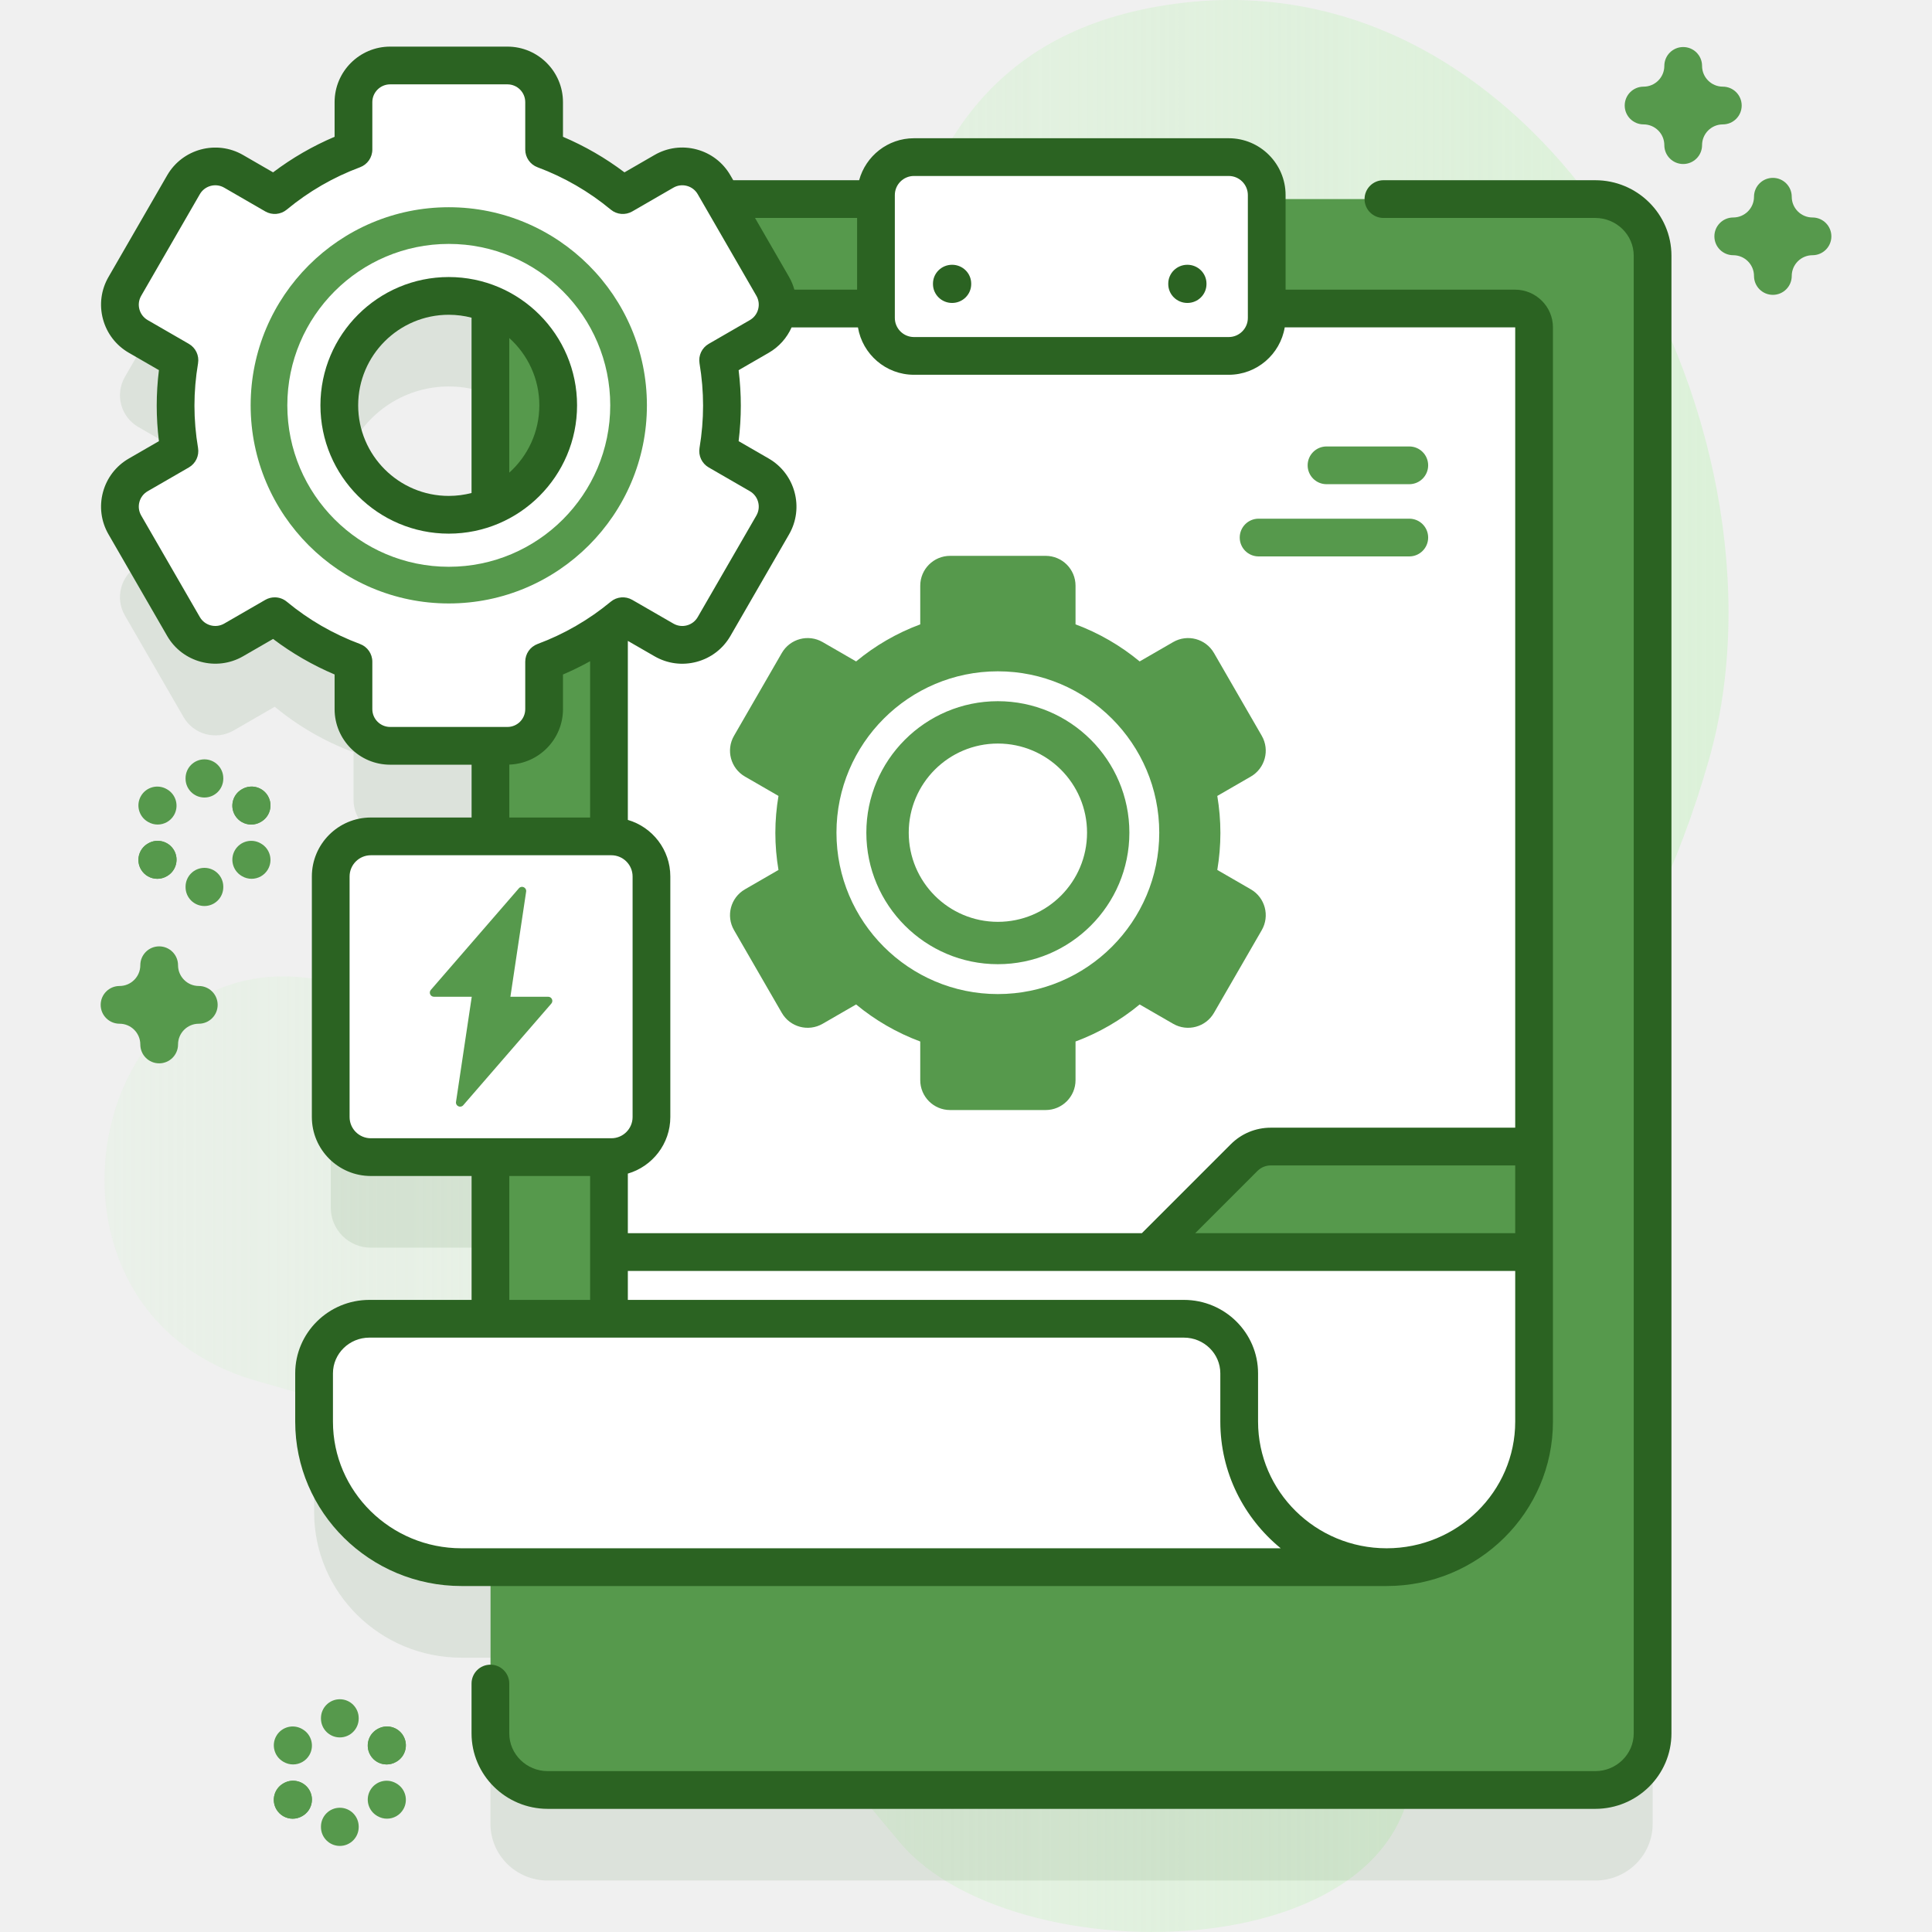
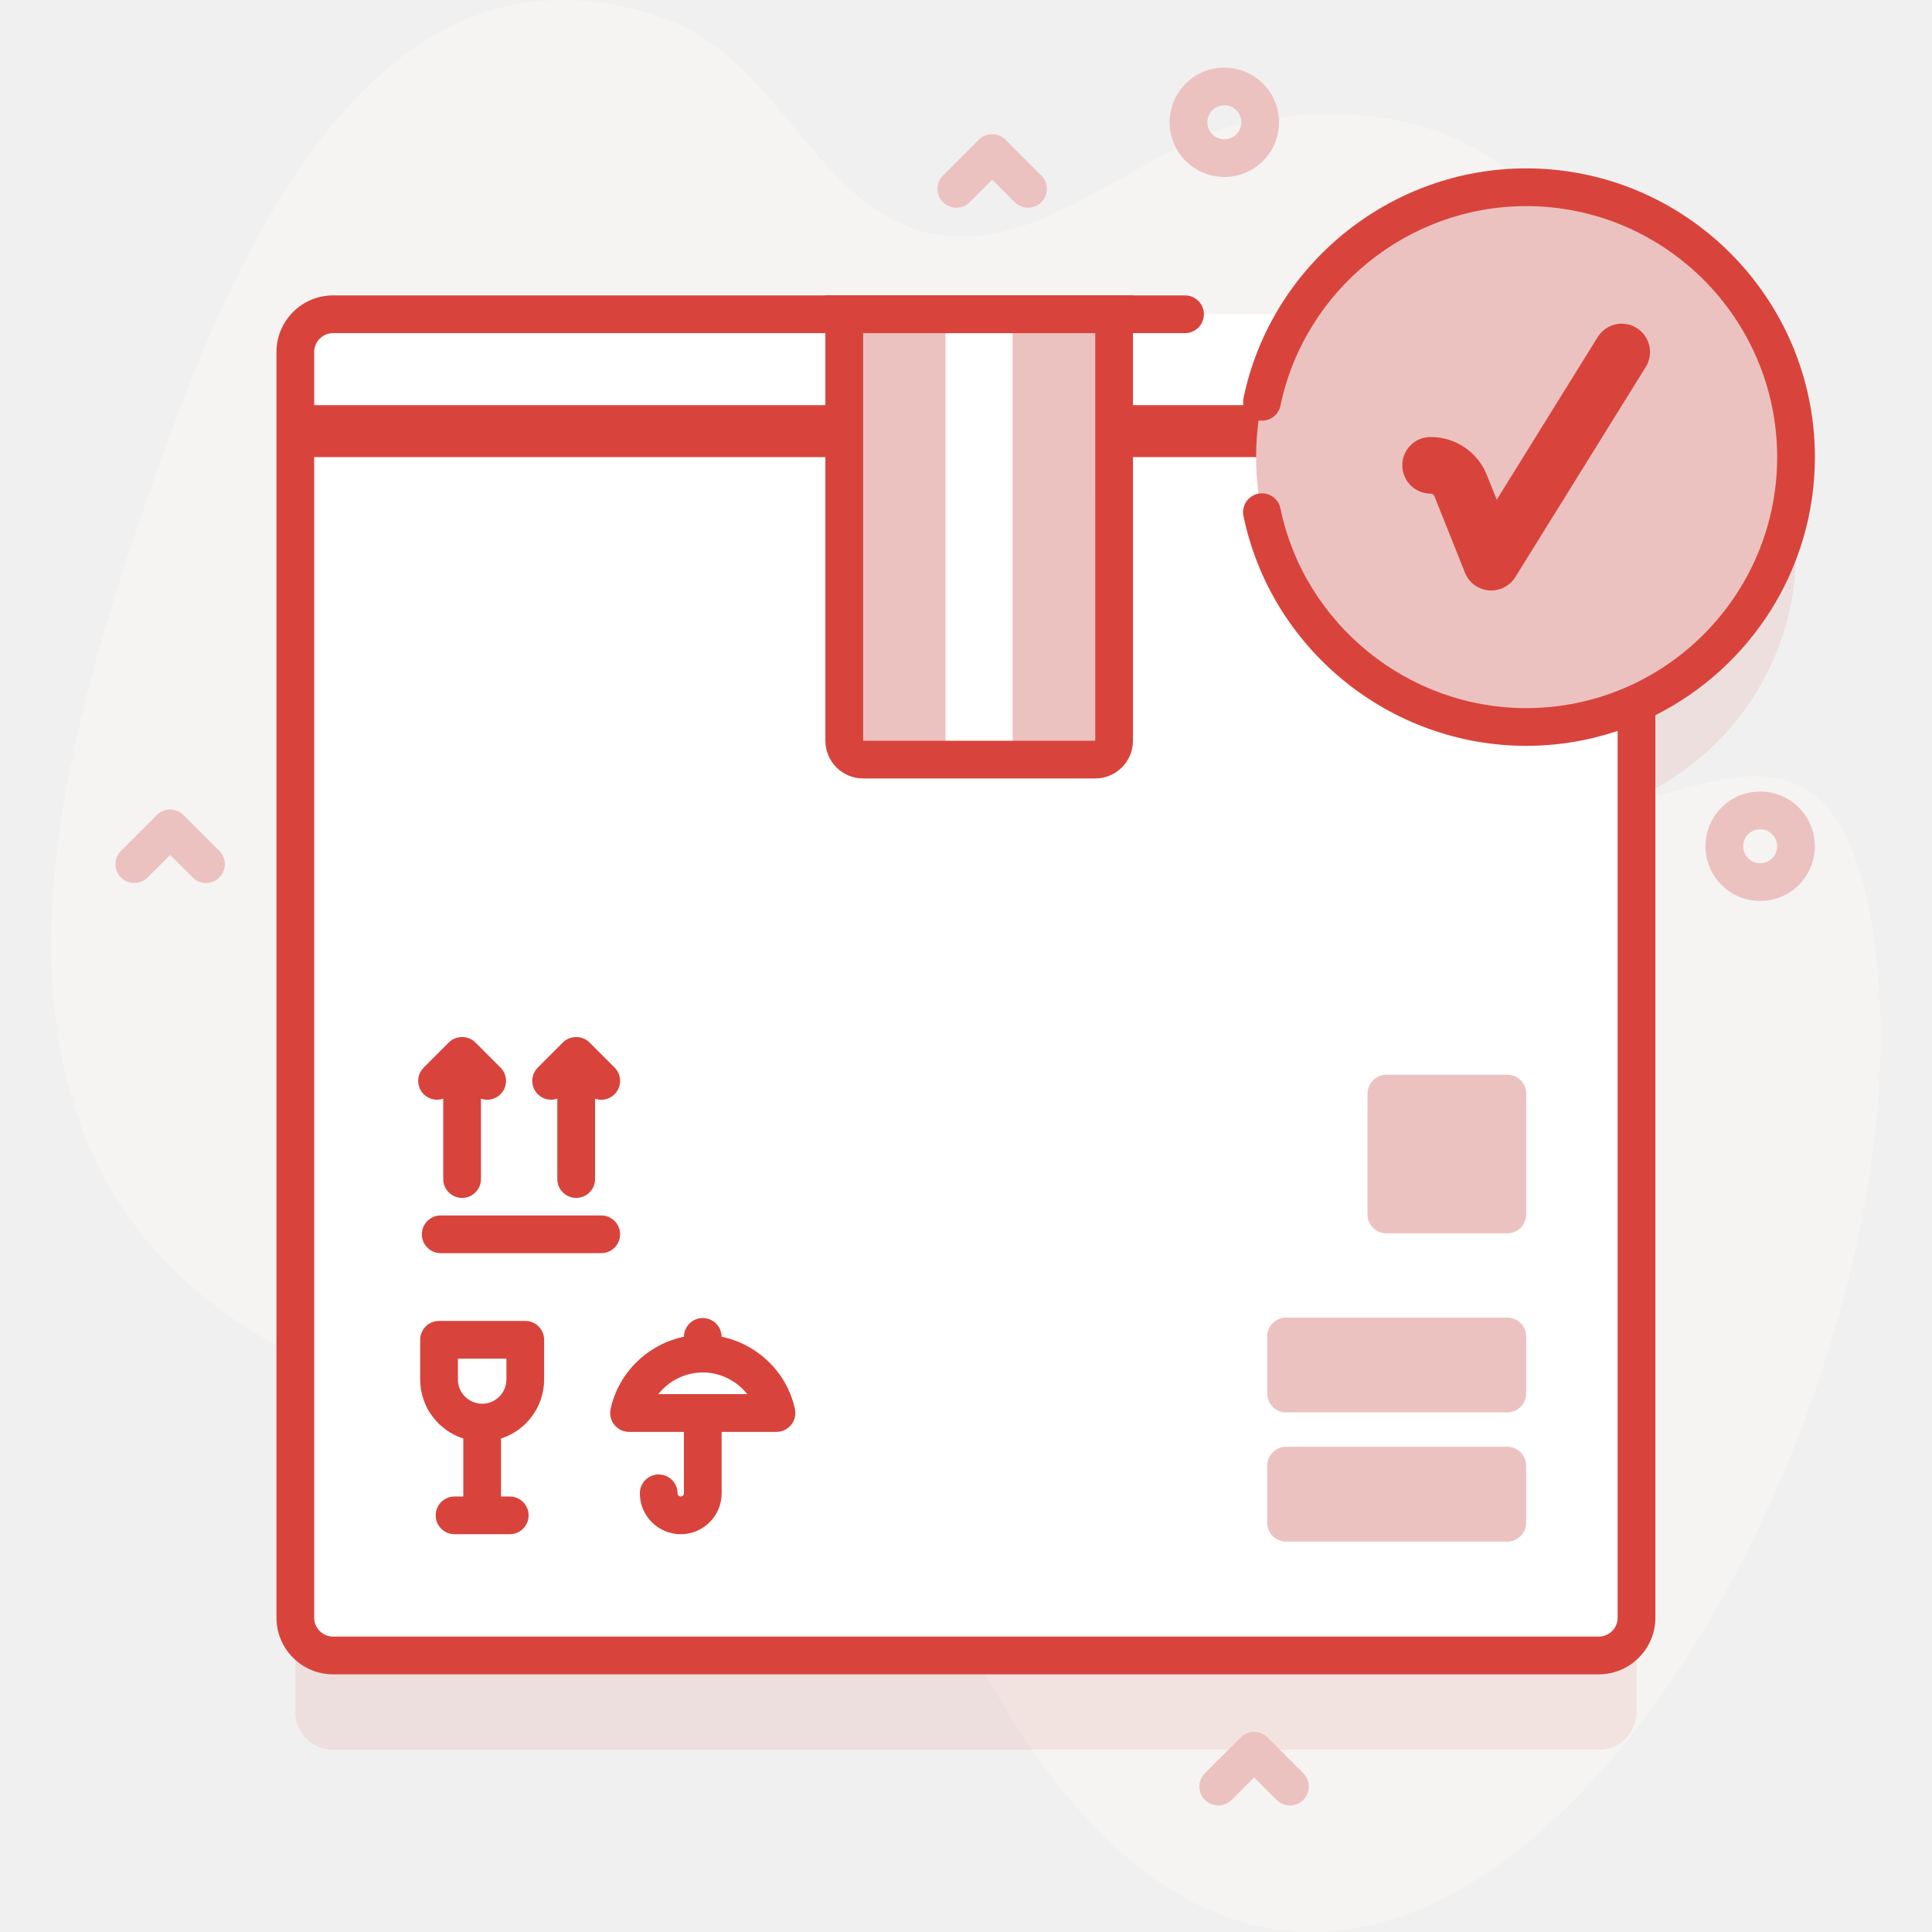
- <svg xmlns="http://www.w3.org/2000/svg" width="170" height="170" viewBox="0 0 170 170" fill="none">
-   <g clip-path="url(#clip0_6665_2141)">
-     <path d="M78.022 69.414C79.001 45.933 70.705 6.752 101.018 0.729C135.754 -6.173 158.736 37.479 150.372 66.847C139.33 105.616 113.291 101.456 123.939 151.238C128.641 173.219 89.634 174.548 79.206 162.149C55.764 134.276 57.699 131.413 22.616 121.519C0.034 115.151 8.136 79.712 30.698 86.863C48.355 92.46 77.024 93.356 78.022 69.414Z" fill="url(#paint0_linear_6665_2141)" />
-     <path opacity="0.1" d="M140.374 25.485H63.562L62.834 24.225C61.944 22.683 59.969 22.153 58.426 23.044L54.805 25.135C52.756 23.438 50.419 22.076 47.88 21.13V16.957C47.88 15.173 46.434 13.73 44.653 13.73H34.332C32.548 13.73 31.105 15.173 31.105 16.957V21.13C28.565 22.076 26.225 23.438 24.176 25.135L20.558 23.044C19.012 22.153 17.041 22.683 16.15 24.225L10.989 33.165C10.096 34.707 10.625 36.682 12.171 37.573L15.792 39.664C15.572 40.965 15.453 42.297 15.453 43.662C15.453 45.024 15.572 46.36 15.792 47.661L12.171 49.752C10.625 50.643 10.095 52.614 10.989 54.16L16.15 63.096C17.041 64.639 19.012 65.168 20.558 64.278L24.176 62.189C26.225 63.887 28.565 65.246 31.105 66.191V70.367C31.105 72.148 32.548 73.594 34.332 73.594H43.159V81.563H32.631C30.683 81.563 29.103 83.142 29.103 85.091V106.258C29.103 108.206 30.683 109.785 32.631 109.785H43.158V124.008H32.504C29.817 124.008 27.639 126.158 27.639 128.81V133.06C27.639 140.131 33.448 145.864 40.613 145.864H43.158V160.492C43.158 163.241 45.416 165.472 48.205 165.472H140.374C143.16 165.472 145.421 163.241 145.421 160.492V30.466C145.421 27.717 143.16 25.485 140.374 25.485ZM39.492 53.264C34.172 53.264 29.861 48.954 29.861 43.634C29.861 38.317 34.173 34.006 39.492 34.006C40.79 34.006 42.028 34.265 43.158 34.73V52.54C42.028 53.006 40.79 53.264 39.492 53.264Z" fill="#2B6322" />
-     <path d="M145.426 22.498V152.525C145.426 155.274 143.165 157.506 140.379 157.506H48.211C45.422 157.506 43.164 155.274 43.164 152.525V22.498C43.164 19.749 45.422 17.518 48.211 17.518H140.379C143.165 17.518 145.426 19.749 145.426 22.498Z" fill="#56994C" />
-     <path d="M134.998 28.807V110.171L133.334 111.832H55.254L53.594 110.171V28.807C53.594 27.891 54.347 27.147 55.274 27.147H133.314C134.244 27.147 134.998 27.891 134.998 28.807Z" fill="white" />
-     <path d="M135 100.888V111.958H99.383L109.48 101.86C110.103 101.238 110.947 100.888 111.828 100.888H135Z" fill="#56994C" />
-     <path d="M53.594 110.172V116.128L100.002 136.236L122.025 137.896C129.187 137.896 134.998 132.165 134.998 125.093V110.172H53.594V110.172Z" fill="white" />
-     <path d="M27.641 120.842V125.092C27.641 132.163 33.45 137.896 40.615 137.896H122.018C114.852 137.896 109.043 132.163 109.043 125.092V120.842C109.043 118.19 106.865 116.04 104.178 116.04H32.506C29.819 116.04 27.641 118.19 27.641 120.842Z" fill="white" />
-     <path d="M108.127 31.317H80.428C78.582 31.317 77.086 29.821 77.086 27.975V17.166C77.086 15.32 78.582 13.823 80.428 13.823H108.127C109.972 13.823 111.469 15.32 111.469 17.166V27.975C111.469 29.821 109.972 31.317 108.127 31.317Z" fill="white" />
-     <path d="M83.776 26.657C82.847 26.657 82.094 25.913 82.094 24.996V24.958C82.094 24.041 82.847 23.298 83.776 23.298C84.705 23.298 85.458 24.041 85.458 24.958V24.996C85.458 25.913 84.704 26.657 83.776 26.657Z" fill="#2B6322" />
-     <path d="M104.479 26.657C103.55 26.657 102.797 25.913 102.797 24.996V24.958C102.797 24.041 103.55 23.298 104.479 23.298C105.408 23.298 106.161 24.041 106.161 24.958V24.996C106.161 25.913 105.408 26.657 104.479 26.657Z" fill="#2B6322" />
-     <path d="M110.061 78.253L107.112 76.549C107.288 75.49 107.385 74.402 107.385 73.292C107.385 72.18 107.288 71.095 107.112 70.035L110.061 68.332C111.318 67.606 111.749 65.997 111.024 64.741L106.82 57.459C106.095 56.202 104.486 55.771 103.229 56.497L100.28 58.2C98.61 56.817 96.707 55.708 94.638 54.938V51.539C94.638 50.085 93.46 48.91 92.01 48.91H83.603C82.149 48.91 80.974 50.085 80.974 51.539V54.938C78.905 55.708 76.999 56.817 75.33 58.2L72.383 56.497C71.124 55.771 69.517 56.202 68.792 57.459L64.588 64.741C63.86 65.998 64.291 67.606 65.551 68.332L68.5 70.035C68.322 71.095 68.224 72.18 68.224 73.292C68.224 74.402 68.322 75.49 68.5 76.549L65.551 78.253C64.292 78.978 63.86 80.585 64.588 81.844L68.792 89.123C69.517 90.38 71.124 90.811 72.383 90.085L75.33 88.384C76.999 89.767 78.905 90.874 80.974 91.644V95.046C80.974 96.497 82.149 97.674 83.603 97.674H92.01C93.46 97.674 94.638 96.497 94.638 95.046V91.644C96.707 90.874 98.61 89.767 100.28 88.384L103.229 90.085C104.486 90.811 106.095 90.38 106.82 89.123L111.024 81.844C111.749 80.585 111.318 78.978 110.061 78.253ZM87.806 81.114C83.472 81.114 79.961 77.602 79.961 73.269C79.961 68.938 83.472 65.426 87.806 65.426C92.137 65.426 95.651 68.937 95.651 73.269C95.651 77.602 92.137 81.114 87.806 81.114Z" fill="#56994C" />
-     <path d="M87.803 87.47C79.973 87.47 73.602 81.099 73.602 73.268C73.602 65.439 79.972 59.07 87.803 59.07C95.635 59.07 102.005 65.439 102.005 73.268C102.005 81.099 95.635 87.47 87.803 87.47ZM87.803 61.699C81.422 61.699 76.231 66.889 76.231 73.268C76.231 79.649 81.422 84.841 87.803 84.841C94.185 84.841 99.376 79.649 99.376 73.268C99.376 66.889 94.185 61.699 87.803 61.699Z" fill="white" />
-     <path d="M66.814 41.784L63.193 39.693C63.409 38.392 63.529 37.056 63.529 35.694C63.529 34.329 63.409 32.996 63.193 31.696L66.814 29.605C68.356 28.714 68.885 26.739 67.995 25.196L62.834 16.257C61.943 14.714 59.968 14.185 58.426 15.076L54.805 17.167C52.756 15.469 50.419 14.108 47.88 13.162V8.989C47.88 7.204 46.434 5.761 44.652 5.761H34.332C32.547 5.761 31.104 7.204 31.104 8.989V13.162C28.565 14.107 26.225 15.469 24.175 17.167L20.558 15.076C19.012 14.185 17.041 14.714 16.15 16.257L10.989 25.196C10.096 26.738 10.625 28.713 12.171 29.604L15.791 31.695C15.572 32.996 15.452 34.329 15.452 35.694C15.452 37.056 15.572 38.392 15.791 39.692L12.171 41.783C10.625 42.674 10.095 44.646 10.989 46.192L16.15 55.128C17.041 56.67 19.012 57.2 20.558 56.309L24.176 54.221C26.225 55.919 28.565 57.277 31.105 58.223V62.399C31.105 64.18 32.548 65.626 34.332 65.626H44.653C46.434 65.626 47.88 64.18 47.88 62.399V58.223C50.42 57.277 52.756 55.918 54.806 54.221L58.426 56.309C59.969 57.2 61.944 56.67 62.835 55.128L67.995 46.192C68.885 44.646 68.356 42.674 66.814 41.784ZM39.492 45.296C34.172 45.296 29.861 40.985 29.861 35.666C29.861 30.348 34.173 26.038 39.492 26.038C44.809 26.038 49.123 30.349 49.123 35.666C49.123 40.985 44.809 45.296 39.492 45.296Z" fill="white" />
-     <path d="M39.489 53.099C29.875 53.099 22.055 45.278 22.055 35.665C22.055 26.054 29.876 18.235 39.489 18.235C49.102 18.235 56.923 26.054 56.923 35.665C56.924 45.278 49.103 53.099 39.489 53.099ZM39.489 21.462C31.655 21.462 25.282 27.833 25.282 35.665C25.282 43.498 31.655 49.872 39.489 49.872C47.323 49.872 53.696 43.498 53.696 35.665C53.696 27.833 47.323 21.462 39.489 21.462Z" fill="#56994C" />
-     <path d="M124.006 48.96H110.746C109.829 48.96 109.086 48.217 109.086 47.3C109.086 46.383 109.829 45.64 110.746 45.64H124.006C124.923 45.64 125.666 46.383 125.666 47.3C125.666 48.217 124.923 48.96 124.006 48.96Z" fill="#56994C" />
-     <path d="M124.006 42.605H116.723C115.806 42.605 115.062 41.862 115.062 40.945C115.062 40.028 115.806 39.285 116.723 39.285H124.006C124.923 39.285 125.666 40.028 125.666 40.945C125.666 41.862 124.923 42.605 124.006 42.605Z" fill="#56994C" />
-     <path d="M53.796 101.817H32.629C30.681 101.817 29.102 100.238 29.102 98.29V77.123C29.102 75.174 30.681 73.595 32.629 73.595H53.796C55.745 73.595 57.324 75.174 57.324 77.123V98.29C57.324 100.238 55.745 101.817 53.796 101.817Z" fill="white" />
-     <path d="M140.368 15.858H121.73C120.813 15.858 120.07 16.601 120.07 17.518C120.07 18.435 120.813 19.178 121.73 19.178H140.368C142.235 19.178 143.754 20.668 143.754 22.499V152.524C143.754 154.354 142.235 155.844 140.368 155.844H48.199C46.331 155.844 44.812 154.354 44.812 152.524V148.138C44.812 147.221 44.069 146.478 43.152 146.478C42.235 146.478 41.492 147.221 41.492 148.138V152.524C41.492 156.185 44.501 159.164 48.199 159.164H140.368C144.066 159.164 147.074 156.185 147.074 152.524V22.499C147.074 18.837 144.066 15.858 140.368 15.858Z" fill="#2B6322" />
-     <path d="M136.646 28.807C136.646 26.976 135.147 25.487 133.305 25.487H113.121V17.166C113.121 14.408 110.877 12.164 108.119 12.164H80.42C78.115 12.164 76.175 13.733 75.597 15.858H64.519L64.269 15.427C63.617 14.297 62.563 13.488 61.302 13.15C60.041 12.811 58.723 12.985 57.593 13.638L54.948 15.166C53.276 13.903 51.463 12.855 49.537 12.036V8.989C49.537 6.294 47.344 4.102 44.65 4.102H34.329C31.634 4.102 29.442 6.294 29.442 8.989V12.036C27.513 12.855 25.699 13.903 24.028 15.165L21.384 13.637C19.051 12.292 16.055 13.095 14.709 15.427L9.551 24.363C8.896 25.494 8.721 26.811 9.059 28.073C9.397 29.335 10.207 30.39 11.338 31.042L13.984 32.57C13.855 33.614 13.79 34.661 13.79 35.694C13.79 36.727 13.855 37.774 13.984 38.818L11.34 40.345C10.207 40.998 9.397 42.052 9.059 43.313C8.722 44.574 8.896 45.892 9.55 47.022L14.71 55.959C16.057 58.29 19.05 59.093 21.386 57.748L24.028 56.222C25.698 57.482 27.512 58.53 29.442 59.349V62.4C29.442 65.094 31.635 67.287 34.33 67.287H41.496V71.935H32.629C29.768 71.935 27.441 74.263 27.441 77.123V98.29C27.441 101.151 29.768 103.478 32.629 103.478H41.496V114.38H32.502C28.904 114.38 25.976 117.279 25.976 120.842V125.092C25.976 133.068 32.541 139.557 40.611 139.557C40.611 139.557 122.016 139.557 122.017 139.557C130.084 139.555 136.646 133.067 136.646 125.093V28.807H136.646ZM133.326 108.512H105.167L110.645 103.034C110.958 102.721 111.375 102.548 111.819 102.548H133.325V108.512H133.326ZM78.738 17.166C78.738 16.238 79.493 15.484 80.42 15.484H108.119C109.046 15.484 109.801 16.238 109.801 17.166V27.975C109.801 28.903 109.046 29.657 108.119 29.657H80.42C79.493 29.657 78.738 28.903 78.738 27.975V17.166ZM80.42 32.977H108.119C110.593 32.977 112.648 31.17 113.046 28.807H133.326V99.227H111.819C110.488 99.227 109.237 99.746 108.297 100.686L100.472 108.511H55.245V103.267C57.402 102.638 58.983 100.647 58.983 98.29V77.123C58.983 74.766 57.402 72.774 55.245 72.145V56.393L57.594 57.747C58.724 58.4 60.041 58.573 61.302 58.235C62.563 57.897 63.617 57.088 64.27 55.959L69.431 47.021C70.776 44.687 69.973 41.693 67.641 40.346L64.993 38.817C65.121 37.77 65.186 36.723 65.186 35.694C65.186 34.665 65.121 33.619 64.993 32.572L67.641 31.043C68.544 30.522 69.236 29.742 69.653 28.808H75.493C75.891 31.17 77.946 32.977 80.42 32.977ZM75.418 19.178V25.487H69.898C69.789 25.1 69.636 24.723 69.43 24.366L66.436 19.178H75.418ZM34.33 63.966C33.465 63.966 32.762 63.263 32.762 62.399V58.223C32.762 57.529 32.331 56.909 31.681 56.667C29.328 55.791 27.158 54.538 25.232 52.942C24.927 52.69 24.551 52.561 24.173 52.561C23.888 52.561 23.602 52.634 23.343 52.783L19.727 54.871C18.978 55.303 18.017 55.045 17.585 54.298L12.424 45.36C12.214 44.997 12.158 44.575 12.266 44.172C12.374 43.768 12.634 43.431 12.998 43.221L16.619 41.13C17.22 40.783 17.541 40.1 17.426 39.416C17.217 38.175 17.11 36.922 17.11 35.694C17.11 34.465 17.217 33.212 17.426 31.971C17.541 31.287 17.22 30.604 16.619 30.257L12.997 28.166C12.634 27.956 12.374 27.618 12.266 27.214C12.158 26.811 12.214 26.39 12.425 26.026L17.585 17.086C18.017 16.339 18.977 16.081 19.724 16.512L23.342 18.604C23.944 18.951 24.698 18.888 25.232 18.445C27.162 16.846 29.332 15.591 31.681 14.717C32.331 14.475 32.762 13.854 32.762 13.161V8.989C32.762 8.124 33.465 7.422 34.33 7.422H44.65C45.514 7.422 46.217 8.124 46.217 8.989V13.162C46.217 13.855 46.648 14.476 47.298 14.718C49.644 15.591 51.812 16.845 53.744 18.446C54.278 18.889 55.032 18.952 55.633 18.605L59.254 16.513C59.616 16.304 60.038 16.249 60.442 16.357C60.847 16.465 61.185 16.724 61.394 17.087L66.555 26.026C66.764 26.388 66.819 26.81 66.71 27.215C66.602 27.62 66.343 27.957 65.981 28.166L62.36 30.258C61.761 30.604 61.439 31.285 61.552 31.968C61.76 33.217 61.865 34.471 61.865 35.694C61.865 36.917 61.76 38.171 61.552 39.42C61.439 40.103 61.761 40.784 62.36 41.13L65.981 43.221H65.981C66.729 43.653 66.986 44.614 66.555 45.362L61.394 54.298C61.185 54.66 60.847 54.919 60.443 55.028C60.039 55.136 59.616 55.081 59.253 54.871L55.633 52.783C55.031 52.436 54.278 52.5 53.744 52.942C51.816 54.539 49.647 55.792 47.298 56.667C46.648 56.909 46.217 57.529 46.217 58.223V62.399C46.217 63.263 45.514 63.966 44.65 63.966H34.33ZM51.925 58.182V71.935H44.816V67.278C47.434 67.189 49.538 65.038 49.538 62.399V59.349C50.355 59.002 51.151 58.611 51.925 58.182ZM32.629 100.157C31.599 100.157 30.761 99.32 30.761 98.29V77.123C30.761 76.093 31.599 75.255 32.629 75.255H53.795C54.825 75.255 55.663 76.093 55.663 77.123V98.29C55.663 99.32 54.825 100.157 53.795 100.157H32.629ZM51.925 103.478V114.38H44.816V103.478H51.925ZM40.611 136.236C34.372 136.236 29.297 131.237 29.297 125.092V120.842C29.297 119.11 30.734 117.7 32.502 117.7H104.173C105.941 117.7 107.378 119.11 107.378 120.842V125.092C107.378 129.571 109.449 133.581 112.693 136.236H40.611ZM122.013 136.236C122.012 136.236 122.012 136.236 122.011 136.236C115.773 136.235 110.699 131.236 110.699 125.092V120.842C110.699 117.279 107.772 114.38 104.174 114.38H55.245V111.832H133.326V125.093C133.326 131.237 128.251 136.236 122.013 136.236Z" fill="#2B6322" />
-     <path d="M50.777 35.665C50.777 29.441 45.712 24.377 39.486 24.377C33.261 24.377 28.195 29.441 28.195 35.665C28.195 41.891 33.261 46.956 39.486 46.956C45.712 46.956 50.777 41.891 50.777 35.665ZM31.516 35.665C31.516 31.272 35.091 27.697 39.486 27.697C40.179 27.697 40.851 27.787 41.492 27.953V43.38C40.851 43.546 40.179 43.636 39.486 43.636C35.091 43.636 31.516 40.06 31.516 35.665ZM44.812 41.589V29.744C46.434 31.203 47.457 33.317 47.457 35.665C47.457 38.014 46.434 40.129 44.812 41.589Z" fill="#2B6322" />
-     <path d="M48.236 87.706H44.911L46.296 78.454C46.35 78.093 45.899 77.885 45.66 78.161L37.91 87.103C37.706 87.339 37.873 87.706 38.186 87.706H41.51L40.125 96.959C40.071 97.32 40.522 97.527 40.761 97.252L48.511 88.309C48.716 88.073 48.548 87.706 48.236 87.706Z" fill="#56994C" />
-     <path d="M148.107 14.432C147.19 14.432 146.447 13.689 146.447 12.772C146.447 11.765 145.628 10.946 144.621 10.946C143.704 10.946 142.961 10.203 142.961 9.285C142.961 8.368 143.704 7.625 144.621 7.625C145.628 7.625 146.447 6.806 146.447 5.799C146.447 4.882 147.19 4.139 148.107 4.139C149.024 4.139 149.768 4.882 149.768 5.799C149.768 6.806 150.587 7.625 151.594 7.625C152.511 7.625 153.254 8.368 153.254 9.285C153.254 10.203 152.511 10.946 151.594 10.946C150.587 10.946 149.768 11.765 149.768 12.772C149.768 13.689 149.024 14.432 148.107 14.432Z" fill="#56994C" />
-     <path d="M14.006 93.565C13.089 93.565 12.346 92.822 12.346 91.905C12.346 90.898 11.526 90.079 10.52 90.079C9.602 90.079 8.859 89.336 8.859 88.419C8.859 87.502 9.602 86.759 10.52 86.759C11.526 86.759 12.346 85.939 12.346 84.932C12.346 84.015 13.089 83.272 14.006 83.272C14.923 83.272 15.666 84.015 15.666 84.932C15.666 85.939 16.485 86.759 17.492 86.759C18.409 86.759 19.152 87.502 19.152 88.419C19.152 89.336 18.409 90.079 17.492 90.079C16.485 90.079 15.666 90.898 15.666 91.905C15.666 92.822 14.923 93.565 14.006 93.565Z" fill="#56994C" />
-     <path d="M155.998 25.944C155.081 25.944 154.338 25.201 154.338 24.284C154.338 23.277 153.518 22.457 152.512 22.457C151.595 22.457 150.852 21.714 150.852 20.797C150.852 19.88 151.595 19.137 152.512 19.137C153.518 19.137 154.338 18.318 154.338 17.311C154.338 16.394 155.081 15.651 155.998 15.651C156.915 15.651 157.658 16.394 157.658 17.311C157.658 18.318 158.478 19.137 159.484 19.137C160.401 19.137 161.145 19.88 161.145 20.797C161.145 21.714 160.401 22.457 159.484 22.457C158.478 22.457 157.658 23.277 157.658 24.284C157.658 25.2 156.915 25.944 155.998 25.944Z" fill="#56994C" />
-     <path d="M13.872 72.553C13.587 72.553 13.299 72.48 13.036 72.326L13.003 72.307C12.211 71.844 11.944 70.828 12.407 70.036C12.869 69.245 13.886 68.978 14.678 69.44L14.711 69.459C15.502 69.922 15.769 70.938 15.307 71.73C14.998 72.258 14.442 72.553 13.872 72.553Z" fill="#56994C" />
-     <path d="M22.137 77.327C21.853 77.327 21.564 77.254 21.301 77.1L21.268 77.081C20.477 76.618 20.21 75.601 20.672 74.809C21.135 74.018 22.151 73.751 22.943 74.213L22.976 74.233C23.768 74.695 24.035 75.712 23.572 76.504C23.263 77.032 22.708 77.327 22.137 77.327Z" fill="#56994C" />
-     <path d="M22.107 72.553C21.536 72.553 20.981 72.258 20.672 71.73C20.21 70.938 20.477 69.921 21.268 69.459L21.301 69.44C22.093 68.977 23.11 69.245 23.572 70.036C24.035 70.828 23.768 71.844 22.976 72.307L22.943 72.326C22.68 72.48 22.392 72.553 22.107 72.553Z" fill="#56994C" />
-     <path d="M13.842 77.327C13.271 77.327 12.715 77.032 12.407 76.504C11.944 75.712 12.211 74.695 13.003 74.233L13.036 74.213C13.828 73.751 14.844 74.019 15.307 74.809C15.769 75.601 15.502 76.618 14.711 77.081L14.678 77.1C14.414 77.254 14.126 77.327 13.842 77.327Z" fill="#56994C" />
-     <path d="M22.107 72.553C21.536 72.553 20.981 72.258 20.672 71.73C20.21 70.938 20.477 69.921 21.268 69.459L21.301 69.44C22.093 68.977 23.11 69.245 23.572 70.036C24.035 70.828 23.768 71.844 22.976 72.307L22.943 72.326C22.68 72.48 22.392 72.553 22.107 72.553Z" fill="#56994C" />
-     <path d="M13.842 77.327C13.271 77.327 12.715 77.032 12.407 76.504C11.944 75.712 12.211 74.695 13.003 74.233L13.036 74.213C13.828 73.751 14.844 74.019 15.307 74.809C15.769 75.601 15.502 76.618 14.711 77.081L14.678 77.1C14.414 77.254 14.126 77.327 13.842 77.327Z" fill="#56994C" />
-     <path d="M17.988 70.175C17.071 70.175 16.328 69.433 16.328 68.515V68.478C16.328 67.561 17.071 66.817 17.988 66.817C18.905 66.817 19.648 67.561 19.648 68.478V68.515C19.648 69.432 18.905 70.175 17.988 70.175Z" fill="#56994C" />
-     <path d="M17.988 79.722C17.071 79.722 16.328 78.979 16.328 78.062V78.024C16.328 77.107 17.071 76.364 17.988 76.364C18.905 76.364 19.648 77.107 19.648 78.024V78.062C19.648 78.979 18.905 79.722 17.988 79.722Z" fill="#56994C" />
-     <path d="M25.786 155.256C25.501 155.256 25.213 155.183 24.95 155.029L24.917 155.01C24.125 154.547 23.858 153.53 24.321 152.738C24.783 151.947 25.8 151.68 26.592 152.142L26.625 152.162C27.416 152.624 27.683 153.641 27.221 154.433C26.912 154.961 26.356 155.256 25.786 155.256Z" fill="#56994C" />
-     <path d="M34.051 160.029C33.77 160.029 33.487 159.958 33.226 159.808L33.193 159.789C32.398 159.333 32.124 158.318 32.58 157.523C33.037 156.728 34.051 156.453 34.847 156.91L34.88 156.929C35.675 157.385 35.949 158.4 35.492 159.195C35.185 159.73 34.626 160.029 34.051 160.029Z" fill="#56994C" />
-     <path d="M34.021 155.256C33.45 155.256 32.895 154.961 32.586 154.433C32.124 153.641 32.391 152.624 33.182 152.162L33.215 152.143C34.008 151.681 35.024 151.947 35.486 152.739C35.949 153.53 35.682 154.547 34.89 155.01L34.857 155.029C34.594 155.183 34.306 155.256 34.021 155.256Z" fill="#56994C" />
-     <path d="M25.756 160.03C25.181 160.03 24.622 159.73 24.314 159.196C23.858 158.401 24.132 157.386 24.927 156.929L24.96 156.91C25.756 156.454 26.77 156.729 27.227 157.523C27.683 158.319 27.409 159.333 26.614 159.79L26.581 159.809C26.32 159.958 26.036 160.03 25.756 160.03Z" fill="#56994C" />
-     <path d="M34.021 155.256C33.45 155.256 32.895 154.961 32.586 154.433C32.124 153.641 32.391 152.624 33.182 152.162L33.215 152.143C34.008 151.681 35.024 151.947 35.486 152.739C35.949 153.53 35.682 154.547 34.89 155.01L34.857 155.029C34.594 155.183 34.306 155.256 34.021 155.256Z" fill="#56994C" />
-     <path d="M25.756 160.03C25.181 160.03 24.622 159.73 24.314 159.196C23.858 158.401 24.132 157.386 24.927 156.929L24.96 156.91C25.756 156.454 26.77 156.729 27.227 157.523C27.683 158.319 27.409 159.333 26.614 159.79L26.581 159.809C26.32 159.958 26.036 160.03 25.756 160.03Z" fill="#56994C" />
-     <path d="M29.902 152.878C28.985 152.878 28.242 152.135 28.242 151.218V151.18C28.242 150.263 28.985 149.52 29.902 149.52C30.819 149.52 31.562 150.263 31.562 151.18V151.218C31.562 152.135 30.819 152.878 29.902 152.878Z" fill="#56994C" />
-     <path d="M29.902 162.426C28.985 162.426 28.242 161.682 28.242 160.765V160.728C28.242 159.81 28.985 159.067 29.902 159.067C30.819 159.067 31.562 159.81 31.562 160.728V160.765C31.562 161.682 30.819 162.426 29.902 162.426Z" fill="#56994C" />
+ <svg xmlns="http://www.w3.org/2000/svg" width="136" height="136" viewBox="0 0 136 136" fill="none">
+   <g clip-path="url(#clip0_6853_821)">
+     <path d="M10.129 35.782C15.435 20.454 25.419 -6.138 46.709 1.28C54.998 4.167 57.601 15.136 65.932 16.503C73.802 17.794 80.463 10.06 87.95 8.593C97.251 6.771 107.093 9.209 110.626 18.283C114.854 29.14 102.393 41.323 105.406 51.237C110.375 67.59 128.744 40.487 132.029 66.877C136.625 103.806 95.691 169.546 68.114 115.486C54.131 88.074 39.476 107.298 17.678 93.662C-3.019 80.714 3.387 55.262 10.129 35.782Z" fill="#F5F4F2" />
+     <path opacity="0.1" d="M126.427 38.819C126.427 28.327 117.922 19.822 107.431 19.822C100.632 19.822 94.671 23.395 91.315 28.765H23.445C21.976 28.765 20.789 29.952 20.789 31.421V120.517C20.789 121.986 21.976 123.173 23.445 123.173H112.541C114.01 123.173 115.197 121.986 115.197 120.517V56.154C121.816 53.184 126.427 46.542 126.427 38.819Z" fill="#D8443C" />
+     <path d="M115.197 24.78V113.876C115.197 115.345 114.01 116.532 112.541 116.532H23.445C21.976 116.532 20.789 115.345 20.789 113.876V24.78C20.789 23.311 21.976 22.124 23.445 22.124H112.541C114.01 22.124 115.197 23.311 115.197 24.78Z" fill="white" />
+     <path d="M20.789 28.52H115.197V32.178H20.789V28.52Z" fill="#D8443C" />
+     <path d="M77.098 53.471H60.758C60.024 53.471 59.43 52.876 59.43 52.143V22.123H78.426V52.143C78.426 52.876 77.832 53.471 77.098 53.471Z" fill="#ECC2C0" />
+     <path d="M66.562 22.124H71.28V53.47H66.562V22.124Z" fill="white" />
+     <path d="M77.098 54.799H60.758C59.293 54.799 58.102 53.608 58.102 52.143V20.795H79.754V52.143C79.754 53.608 78.563 54.799 77.098 54.799ZM60.758 23.451V52.143L77.1 52.143L77.099 23.451H60.758V23.451Z" fill="#D8443C" />
+     <path d="M106.101 99.422H90.531C89.798 99.422 89.203 98.828 89.203 98.094V94.076C89.203 93.343 89.798 92.748 90.531 92.748H106.101C106.835 92.748 107.43 93.343 107.43 94.076V98.094C107.43 98.828 106.835 99.422 106.101 99.422Z" fill="#ECC2C0" />
+     <path d="M106.101 108.517H90.531C89.798 108.517 89.203 107.923 89.203 107.189V103.171C89.203 102.438 89.798 101.843 90.531 101.843H106.101C106.835 101.843 107.43 102.438 107.43 103.171V107.189C107.43 107.922 106.835 108.517 106.101 108.517Z" fill="#ECC2C0" />
+     <path d="M55.958 99.186C55.398 96.597 53.324 94.621 50.797 94.097C50.791 93.369 50.2 92.781 49.471 92.781C48.741 92.781 48.15 93.369 48.144 94.097C45.617 94.62 43.543 96.597 42.983 99.186C42.898 99.578 42.995 99.988 43.248 100.301C43.5 100.613 43.88 100.795 44.281 100.795H48.143V105.121C48.143 105.243 48.043 105.343 47.92 105.343C47.797 105.343 47.697 105.243 47.697 105.121C47.697 104.387 47.102 103.792 46.369 103.792C45.636 103.792 45.041 104.387 45.041 105.121C45.041 106.708 46.333 107.999 47.92 107.999C49.508 107.999 50.799 106.708 50.799 105.121V100.795H54.66C55.062 100.795 55.442 100.613 55.694 100.301C55.946 99.988 56.043 99.579 55.958 99.186ZM46.34 98.139C47.079 97.203 48.224 96.612 49.47 96.612C50.716 96.612 51.862 97.203 52.601 98.139H46.34Z" fill="#D8443C" />
+     <path d="M36.975 92.984H30.906C30.173 92.984 29.578 93.578 29.578 94.312V97.108C29.578 99.05 30.855 100.699 32.613 101.262V105.344H31.998C31.265 105.344 30.67 105.938 30.67 106.672C30.67 107.405 31.265 108 31.998 108H35.883C36.617 108 37.211 107.405 37.211 106.672C37.211 105.938 36.617 105.344 35.883 105.344H35.269V101.262C37.027 100.699 38.303 99.05 38.303 97.108V94.312C38.304 93.578 37.709 92.984 36.975 92.984ZM35.647 97.108C35.647 98.049 34.882 98.814 33.941 98.814C33 98.814 32.235 98.049 32.235 97.108V95.64H35.648V97.108H35.647Z" fill="#D8443C" />
+     <path d="M31.201 77.338V82.997C31.201 83.73 31.796 84.325 32.529 84.325C33.262 84.325 33.857 83.73 33.857 82.997V77.338C33.998 77.387 34.145 77.416 34.292 77.416C34.633 77.416 34.972 77.287 35.232 77.027C35.751 76.508 35.751 75.668 35.232 75.149L33.468 73.386C32.969 72.875 32.089 72.875 31.59 73.386L29.827 75.149C29.308 75.668 29.308 76.509 29.827 77.027C30.198 77.399 30.735 77.5 31.201 77.338Z" fill="#D8443C" />
+     <path d="M39.232 77.338V82.997C39.232 83.73 39.827 84.325 40.561 84.325C41.294 84.325 41.889 83.73 41.889 82.997V77.338C42.03 77.387 42.176 77.416 42.324 77.416C42.664 77.416 43.004 77.286 43.263 77.027C43.782 76.508 43.782 75.667 43.263 75.149L41.5 73.386C41.002 72.874 40.12 72.875 39.621 73.385L37.858 75.149C37.339 75.668 37.339 76.509 37.858 77.027C38.23 77.399 38.767 77.5 39.232 77.338Z" fill="#D8443C" />
+     <path d="M43.652 86.887C43.652 86.154 43.057 85.559 42.324 85.559H31.023C30.29 85.559 29.695 86.154 29.695 86.887C29.695 87.621 30.29 88.215 31.023 88.215H42.324C43.057 88.215 43.652 87.621 43.652 86.887Z" fill="#D8443C" />
+     <path d="M106.104 86.82H97.594C96.86 86.82 96.266 86.225 96.266 85.491V76.981C96.266 76.247 96.86 75.653 97.594 75.653H106.104C106.838 75.653 107.433 76.247 107.433 76.981V85.491C107.433 86.225 106.838 86.82 106.104 86.82Z" fill="#ECC2C0" />
+     <path d="M120.847 45.617C128.264 38.199 128.264 26.173 120.847 18.755C113.429 11.338 101.403 11.338 93.985 18.755C86.568 26.173 86.568 38.199 93.985 45.617C101.403 53.034 113.429 53.034 120.847 45.617Z" fill="#ECC2C0" />
+     <path d="M127.757 32.178C127.757 20.971 118.639 11.853 107.432 11.853C97.854 11.853 89.487 18.649 87.536 28.013C87.386 28.731 87.847 29.434 88.565 29.584C89.283 29.734 89.987 29.273 90.136 28.555C91.832 20.416 99.106 14.509 107.432 14.509C117.174 14.509 125.1 22.435 125.1 32.178C125.1 41.92 117.174 49.846 107.432 49.846C99.097 49.846 91.822 43.933 90.133 35.785C89.984 35.066 89.281 34.605 88.562 34.754C87.844 34.903 87.383 35.606 87.532 36.324C89.475 45.698 97.845 52.503 107.432 52.503C109.682 52.503 111.846 52.13 113.871 51.451V113.877C113.871 114.61 113.275 115.205 112.543 115.205H23.445C22.713 115.205 22.117 114.61 22.117 113.877V24.779C22.117 24.047 22.713 23.451 23.445 23.451H83.419C84.152 23.451 84.747 22.857 84.747 22.123C84.747 21.39 84.152 20.795 83.419 20.795H23.445C21.248 20.795 19.461 22.582 19.461 24.779V113.877C19.461 116.074 21.248 117.862 23.445 117.862H112.543C114.74 117.862 116.527 116.074 116.527 113.877V50.346C123.179 47.002 127.757 40.116 127.757 32.178Z" fill="#D8443C" />
+     <path d="M104.975 41.568C104.917 41.568 104.859 41.566 104.801 41.561C104.052 41.495 103.404 41.014 103.125 40.316L100.969 34.925C100.925 34.816 100.821 34.745 100.703 34.745C99.603 34.745 98.711 33.853 98.711 32.753C98.711 31.653 99.603 30.761 100.703 30.761C102.459 30.761 104.016 31.815 104.669 33.446L105.361 35.176L112.466 23.729C113.046 22.794 114.274 22.506 115.209 23.086C116.144 23.667 116.431 24.895 115.851 25.83L106.667 40.627C106.302 41.216 105.66 41.568 104.975 41.568Z" fill="#D8443C" />
+     <path d="M86.186 12.459C85.199 12.459 84.213 12.083 83.462 11.332C81.96 9.83 81.96 7.387 83.462 5.885C84.964 4.383 87.407 4.384 88.909 5.885C90.411 7.387 90.411 9.831 88.909 11.332C88.158 12.083 87.172 12.459 86.186 12.459ZM86.186 7.414C85.879 7.414 85.573 7.53 85.34 7.764C84.874 8.229 84.874 8.988 85.34 9.454C85.806 9.92 86.565 9.92 87.031 9.454C87.497 8.988 87.497 8.23 87.031 7.764C86.798 7.531 86.492 7.414 86.186 7.414Z" fill="#ECC2C0" />
+     <path d="M123.904 63.422C122.875 63.422 121.908 63.021 121.181 62.294C119.679 60.792 119.679 58.348 121.181 56.847C122.683 55.345 125.126 55.345 126.628 56.847C128.129 58.349 128.129 60.792 126.628 62.294C125.9 63.021 124.933 63.422 123.904 63.422ZM123.904 58.376C123.598 58.376 123.292 58.492 123.059 58.725C122.593 59.191 122.593 59.949 123.059 60.416C123.285 60.642 123.585 60.766 123.904 60.766C124.223 60.766 124.524 60.641 124.749 60.416C125.215 59.949 125.215 59.191 124.749 58.725C124.516 58.492 124.21 58.376 123.904 58.376Z" fill="#ECC2C0" />
+     <path d="M14.5 62.16C14.16 62.16 13.82 62.031 13.561 61.771L11.976 60.187L10.392 61.771C9.874 62.29 9.033 62.29 8.514 61.771C7.995 61.252 7.995 60.411 8.514 59.893L11.037 57.37C11.556 56.851 12.397 56.851 12.916 57.37L15.439 59.893C15.958 60.412 15.958 61.253 15.439 61.771C15.18 62.03 14.84 62.16 14.5 62.16Z" fill="#ECC2C0" />
+     <path d="M72.367 14.624C72.027 14.624 71.687 14.494 71.428 14.235L69.844 12.651L68.26 14.235C67.741 14.753 66.9 14.753 66.381 14.235C65.862 13.716 65.862 12.875 66.381 12.357L68.905 9.833C69.424 9.315 70.264 9.315 70.783 9.833L73.306 12.357C73.825 12.875 73.825 13.716 73.306 14.235C73.047 14.494 72.707 14.624 72.367 14.624Z" fill="#ECC2C0" />
+     <path d="M90.805 127.091C90.465 127.091 90.125 126.961 89.865 126.702L88.281 125.118L86.697 126.702C86.178 127.221 85.338 127.221 84.819 126.702C84.3 126.183 84.3 125.342 84.819 124.824L87.342 122.3C87.861 121.782 88.702 121.782 89.22 122.3L91.744 124.824C92.263 125.343 92.263 126.184 91.744 126.702C91.484 126.961 91.145 127.091 90.805 127.091Z" fill="#ECC2C0" />
  </g>
  <defs>
-     <linearGradient id="paint0_linear_6665_2141" x1="9.195" y1="85" x2="152.096" y2="85" gradientUnits="userSpaceOnUse">
-       <stop stop-color="#DCF1D9" stop-opacity="0.3" />
-       <stop offset="1" stop-color="#DCF1D9" />
-     </linearGradient>
-     <clipPath id="clip0_6665_2141">
-       <rect width="170" height="170" fill="white" />
+     <clipPath id="clip0_6853_821">
+       <rect width="136" height="136" fill="white" />
    </clipPath>
  </defs>
</svg>
